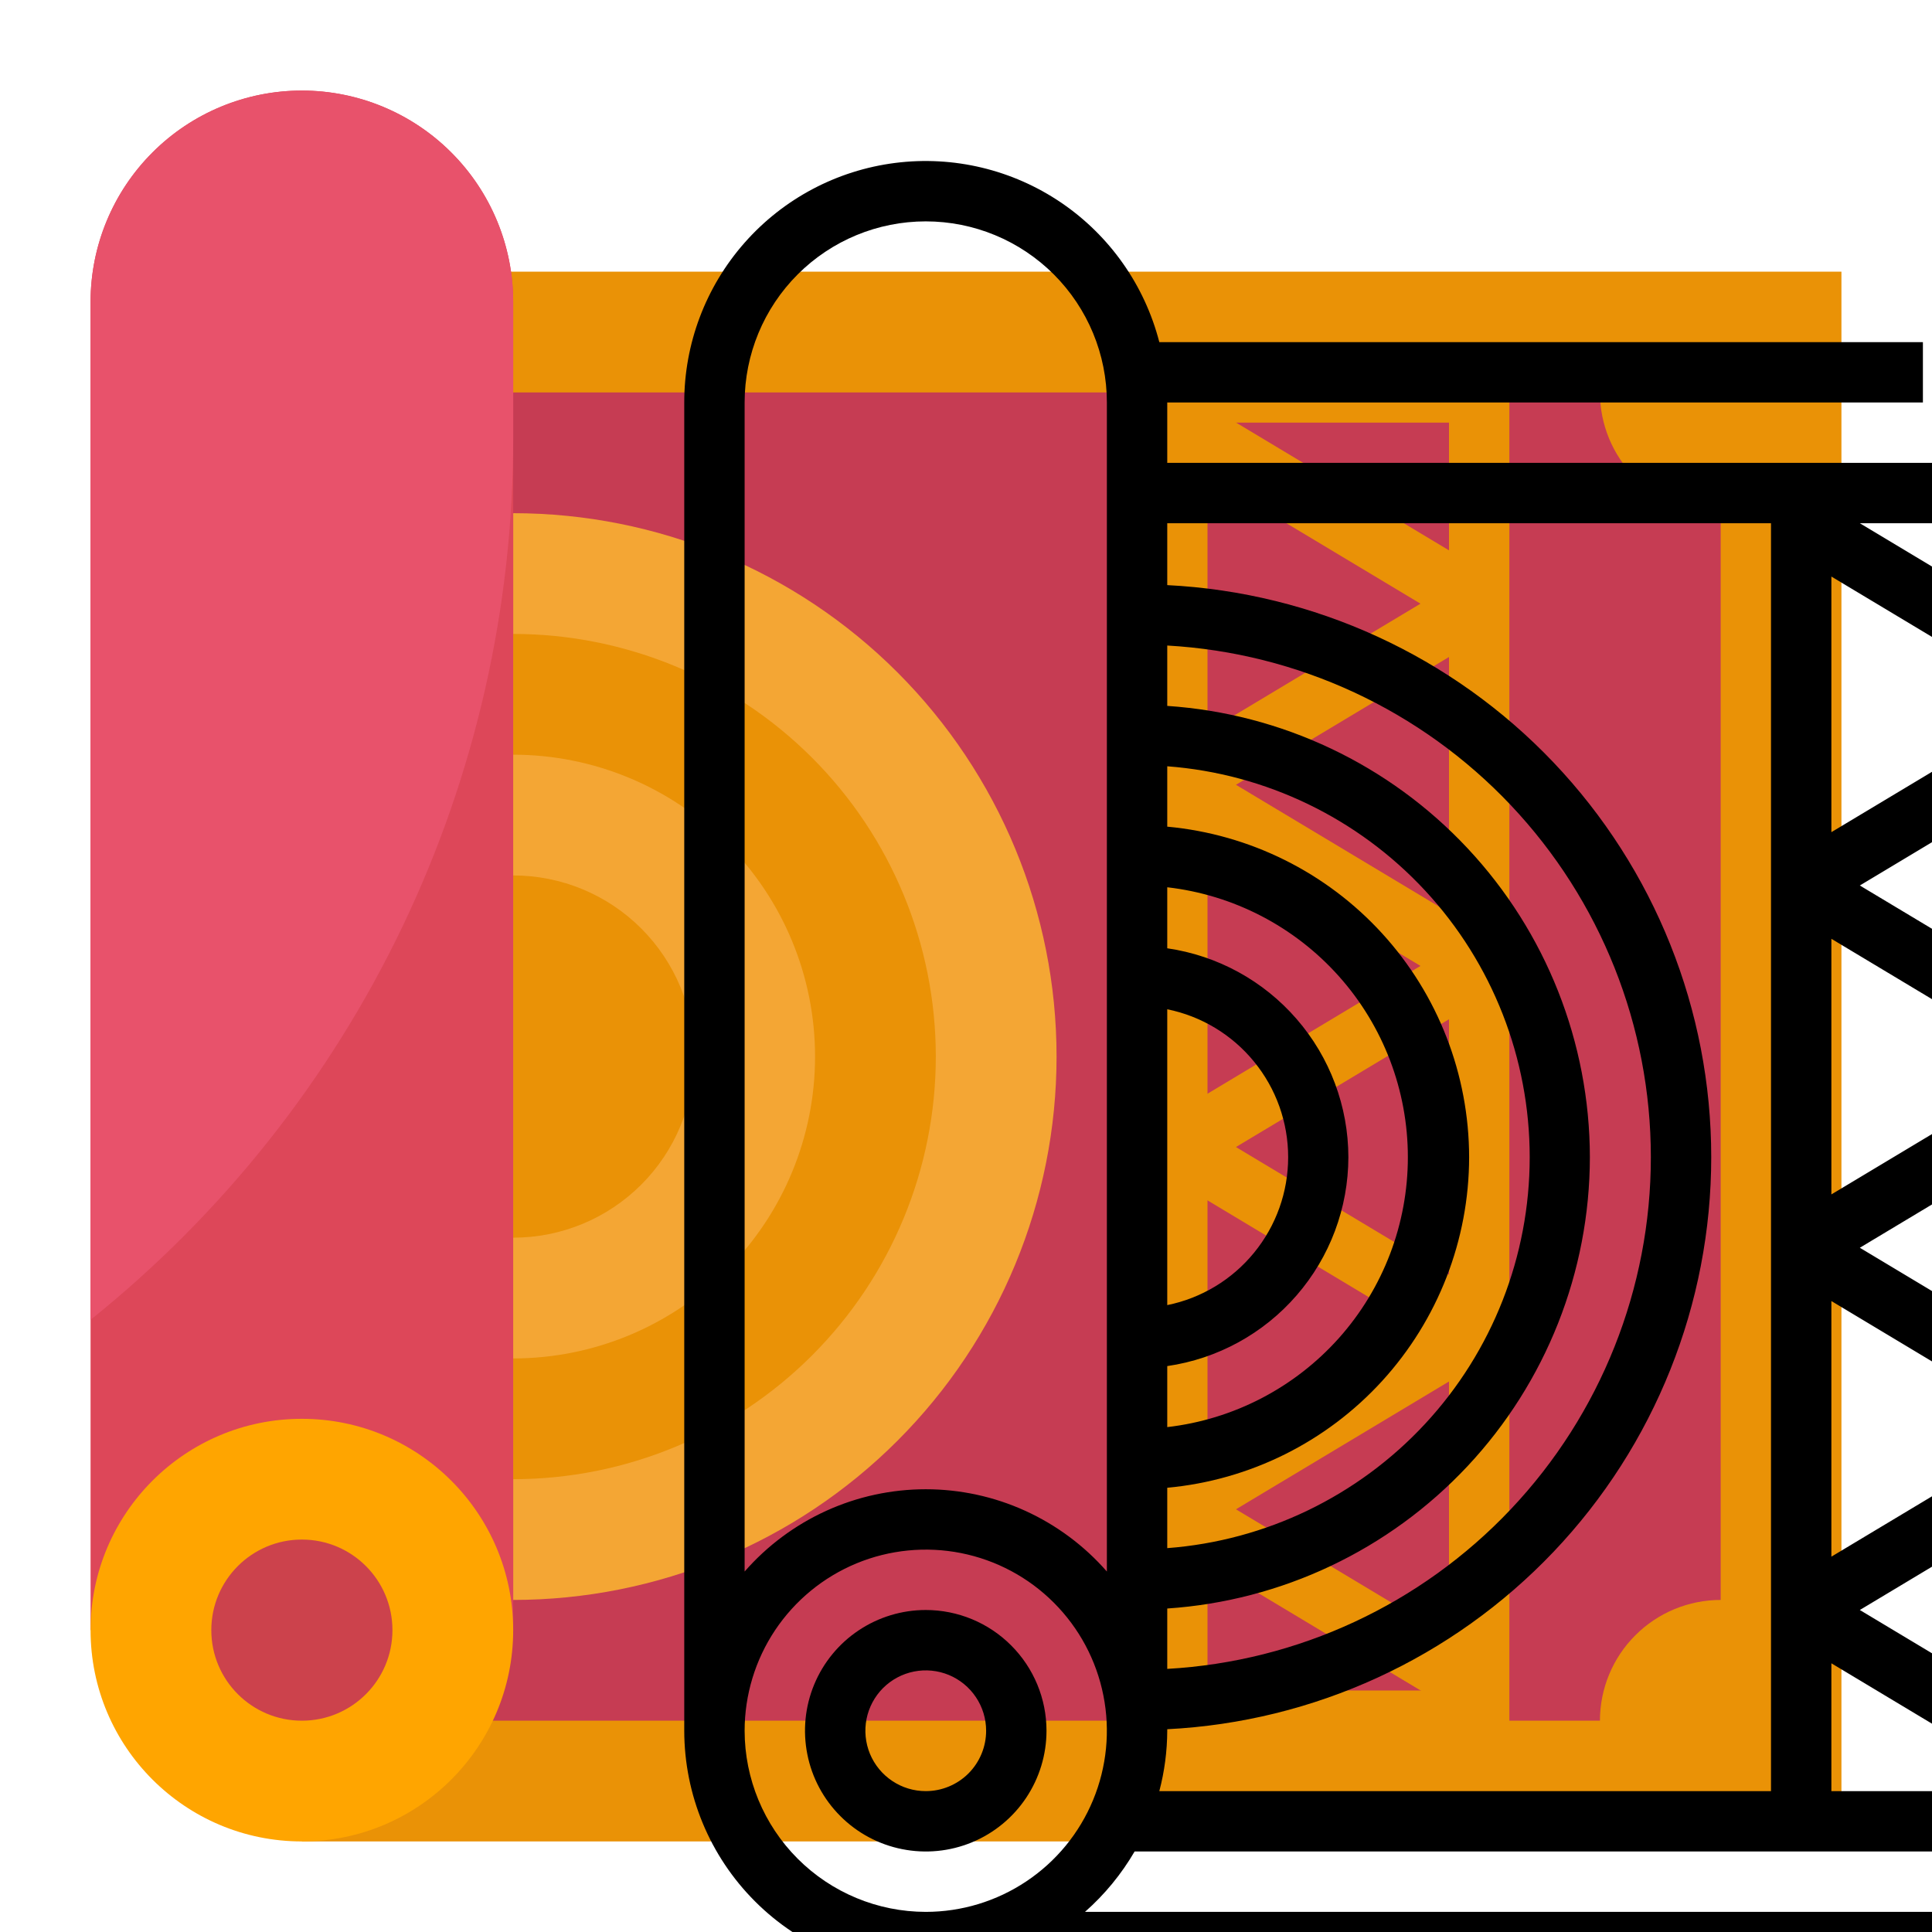
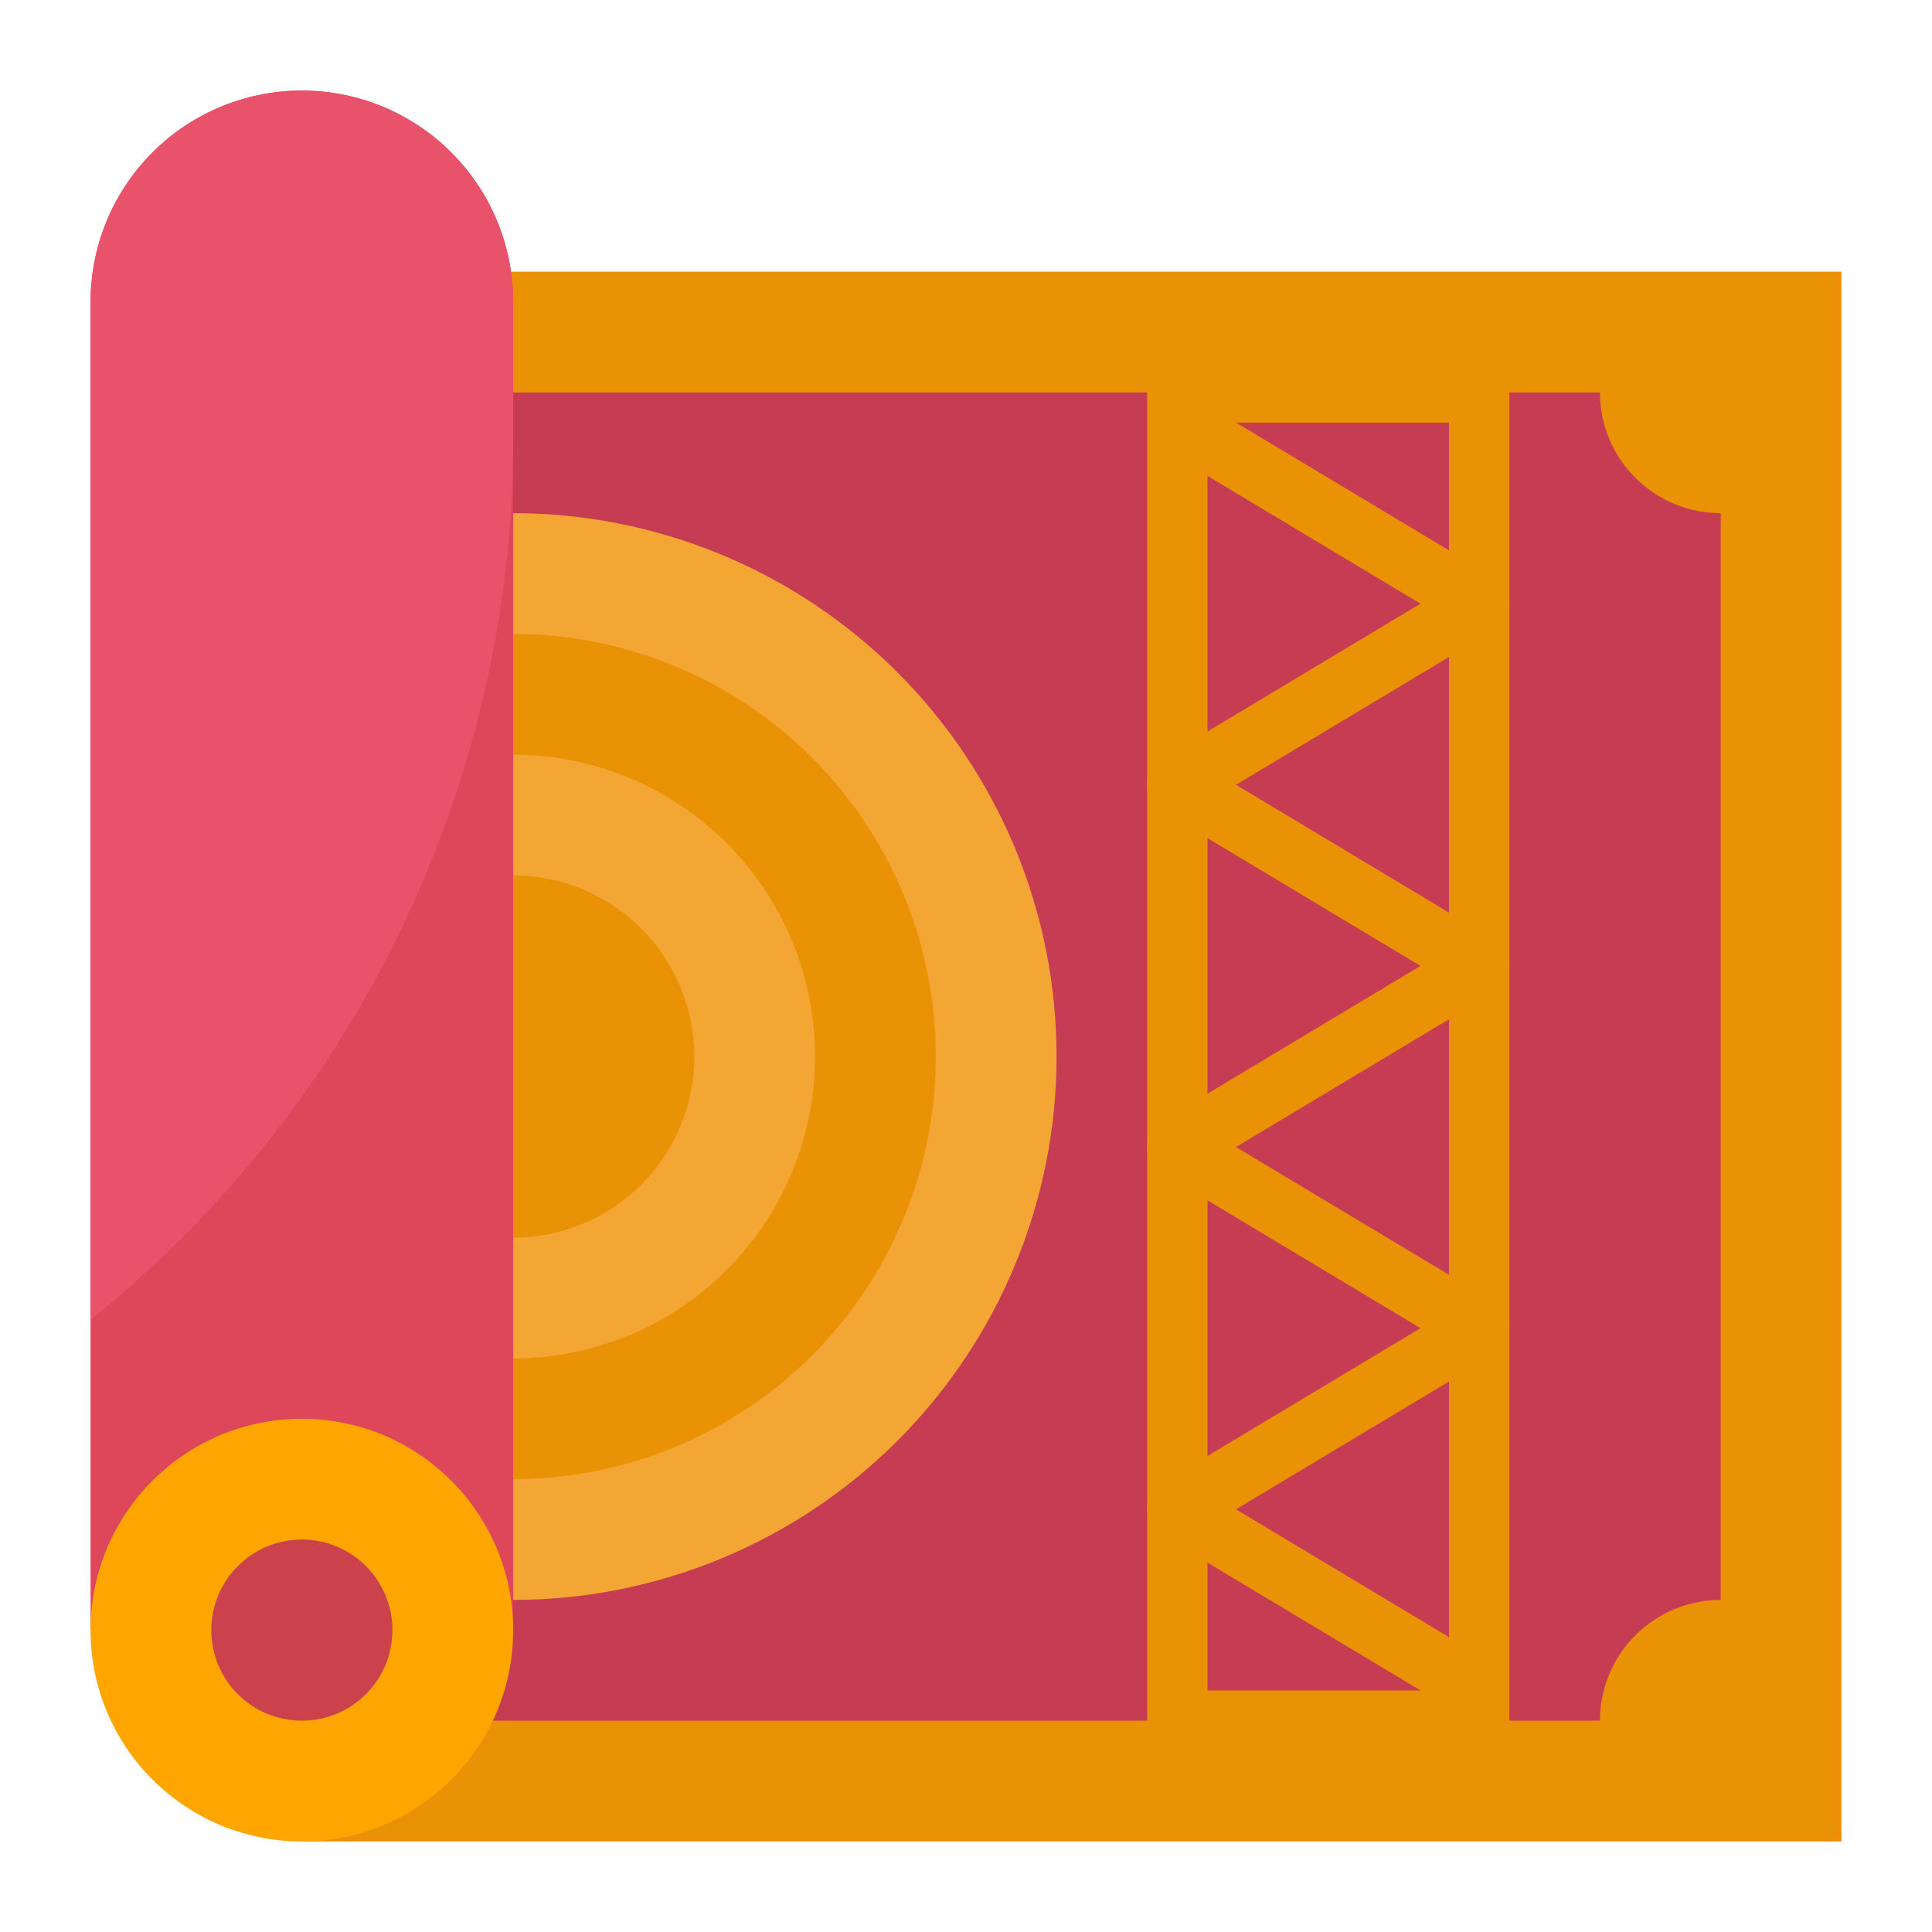
<svg xmlns="http://www.w3.org/2000/svg" width="48" height="48" viewBox="0 0 48 48" fill="none">
  <path d="M7.715 6.75H32.274H36.726H45.75V45.75H7.5" fill="#EA9206" />
  <path d="M12 42.75H39.75C39.75 41.954 40.066 41.191 40.629 40.629C41.191 40.066 41.954 39.75 42.75 39.75V12.75C41.954 12.75 41.191 12.434 40.629 11.871C40.066 11.309 39.75 10.546 39.75 9.75H12.75L12 42.75Z" fill="#C63C53" />
  <path d="M12.75 12.75C16.33 12.75 19.764 14.172 22.296 16.704C24.828 19.236 26.25 22.67 26.25 26.25C26.25 29.83 24.828 33.264 22.296 35.796C19.764 38.328 16.33 39.75 12.75 39.75" fill="#F4A634" />
  <path d="M12.75 15.75C15.535 15.75 18.206 16.856 20.175 18.825C22.144 20.794 23.25 23.465 23.25 26.25C23.25 29.035 22.144 31.706 20.175 33.675C18.206 35.644 15.535 36.75 12.75 36.75" fill="#EA9206" />
  <path d="M12.75 18.75C14.739 18.75 16.647 19.54 18.053 20.947C19.46 22.353 20.25 24.261 20.25 26.25C20.25 28.239 19.46 30.147 18.053 31.553C16.647 32.96 14.739 33.75 12.75 33.75V18.75Z" fill="#F4A634" />
  <path d="M12.75 21.75C13.944 21.75 15.088 22.224 15.932 23.068C16.776 23.912 17.25 25.056 17.25 26.25C17.25 27.444 16.776 28.588 15.932 29.432C15.088 30.276 13.944 30.75 12.75 30.75" fill="#EA9206" />
  <path d="M36.75 9.75H29.25V42.75H36.75V9.75Z" fill="#C63C53" />
  <path d="M37.5 43.5H28.5V9H37.5V43.5ZM30 42H36V10.5H30V42Z" fill="#EA9206" />
  <path d="M36.364 42.641L28.863 38.141C28.753 38.074 28.661 37.98 28.597 37.867C28.534 37.755 28.5 37.628 28.5 37.498C28.5 37.369 28.534 37.242 28.597 37.129C28.661 37.016 28.753 36.922 28.863 36.855L35.292 32.998L28.863 29.141C28.753 29.074 28.661 28.98 28.597 28.867C28.534 28.755 28.5 28.628 28.5 28.498C28.5 28.369 28.534 28.242 28.597 28.129C28.661 28.016 28.753 27.922 28.863 27.855L35.292 23.998L28.863 20.141C28.753 20.074 28.661 19.98 28.597 19.867C28.534 19.755 28.5 19.628 28.5 19.498C28.5 19.369 28.534 19.242 28.597 19.129C28.661 19.016 28.753 18.922 28.863 18.855L35.292 14.998L28.863 11.141L29.636 9.855L37.136 14.355C37.247 14.422 37.339 14.516 37.402 14.629C37.466 14.742 37.499 14.869 37.499 14.998C37.499 15.128 37.466 15.255 37.402 15.367C37.339 15.48 37.247 15.574 37.136 15.641L30.707 19.498L37.136 23.355C37.247 23.422 37.339 23.516 37.402 23.629C37.466 23.742 37.499 23.869 37.499 23.998C37.499 24.128 37.466 24.255 37.402 24.367C37.339 24.48 37.247 24.574 37.136 24.641L30.707 28.498L37.136 32.355C37.247 32.422 37.339 32.516 37.402 32.629C37.466 32.742 37.499 32.869 37.499 32.998C37.499 33.128 37.466 33.255 37.402 33.367C37.339 33.48 37.247 33.574 37.136 33.641L30.707 37.498L37.136 41.355L36.364 42.641Z" fill="#EA9206" />
  <path d="M12.75 7.5V40.5H2.25V7.5C2.25 6.108 2.803 4.772 3.788 3.788C4.772 2.803 6.108 2.25 7.5 2.25C8.892 2.25 10.228 2.803 11.212 3.788C12.197 4.772 12.75 6.108 12.75 7.5Z" fill="#DD4759" />
  <path d="M7.5 45.75C10.399 45.75 12.75 43.4 12.75 40.5C12.75 37.6 10.399 35.25 7.5 35.25C4.601 35.25 2.25 37.6 2.25 40.5C2.25 43.4 4.601 45.75 7.5 45.75Z" fill="#FFA500" />
  <path d="M7.5 42.75C8.743 42.75 9.75 41.743 9.75 40.5C9.75 39.257 8.743 38.25 7.5 38.25C6.257 38.25 5.25 39.257 5.25 40.5C5.25 41.743 6.257 42.75 7.5 42.75Z" fill="#CC424C" />
  <path d="M12.75 7.5V10.875C12.754 15.081 11.813 19.235 9.996 23.028C8.178 26.822 5.531 30.158 2.25 32.79V7.5C2.25 6.108 2.803 4.772 3.788 3.788C4.772 2.803 6.108 2.25 7.5 2.25C8.892 2.25 10.228 2.803 11.212 3.788C12.197 4.772 12.75 6.108 12.75 7.5Z" fill="#E8526B" />
-   <path d="M23 40C22.407 40 21.827 40.176 21.333 40.506C20.84 40.835 20.455 41.304 20.228 41.852C20.001 42.4 19.942 43.003 20.058 43.585C20.173 44.167 20.459 44.702 20.879 45.121C21.298 45.541 21.833 45.827 22.415 45.942C22.997 46.058 23.6 45.999 24.148 45.772C24.696 45.545 25.165 45.16 25.494 44.667C25.824 44.173 26 43.593 26 43C26 42.204 25.684 41.441 25.121 40.879C24.559 40.316 23.796 40 23 40ZM23 44.5C22.703 44.5 22.413 44.412 22.167 44.247C21.92 44.082 21.728 43.848 21.614 43.574C21.501 43.3 21.471 42.998 21.529 42.707C21.587 42.416 21.73 42.149 21.939 41.939C22.149 41.73 22.416 41.587 22.707 41.529C22.998 41.471 23.3 41.501 23.574 41.614C23.848 41.728 24.082 41.92 24.247 42.167C24.412 42.413 24.5 42.703 24.5 43C24.5 43.398 24.342 43.779 24.061 44.061C23.779 44.342 23.398 44.5 23 44.5Z" fill="black" />
-   <path d="M61.25 8.5H52.226V10H60.5V47.5H26.956C27.445 47.069 27.861 46.563 28.189 46H55.25C55.449 46 55.64 45.921 55.78 45.78C55.921 45.639 56 45.449 56 45.25C56 44.653 56.237 44.081 56.659 43.659C57.081 43.237 57.653 43 58.25 43C58.449 43 58.64 42.921 58.78 42.78C58.921 42.639 59 42.449 59 42.25V15.25C59 15.051 58.921 14.86 58.78 14.719C58.64 14.579 58.449 14.5 58.25 14.5C57.653 14.5 57.081 14.263 56.659 13.841C56.237 13.419 56 12.847 56 12.25C56 12.051 55.921 11.86 55.78 11.719C55.64 11.579 55.449 11.5 55.25 11.5H29V10H47.774V8.5H28.803C28.438 7.086 27.571 5.854 26.363 5.034C25.154 4.214 23.689 3.864 22.24 4.048C20.792 4.232 19.46 4.938 18.496 6.034C17.531 7.13 16.999 8.54 17 10V43C17.002 44.59 17.634 46.116 18.759 47.24C19.884 48.365 21.409 48.998 23 49H61.25C61.449 49 61.64 48.921 61.78 48.78C61.921 48.639 62 48.449 62 48.25V9.25C62 9.051 61.921 8.86 61.78 8.719C61.64 8.579 61.449 8.5 61.25 8.5ZM33.5 28.75C33.498 27.489 33.042 26.27 32.215 25.318C31.389 24.365 30.248 23.741 29 23.56V22.044C30.646 22.233 32.164 23.021 33.267 24.258C34.369 25.494 34.978 27.093 34.978 28.75C34.978 30.406 34.369 32.005 33.267 33.242C32.164 34.478 30.646 35.266 29 35.456V33.94C30.248 33.759 31.389 33.135 32.215 32.182C33.042 31.229 33.498 30.011 33.5 28.75ZM29 32.425V25.075C29.848 25.247 30.61 25.707 31.157 26.377C31.705 27.046 32.004 27.885 32.004 28.75C32.004 29.615 31.705 30.453 31.157 31.123C30.61 31.793 29.848 32.253 29 32.425ZM36.5 28.75C36.497 26.693 35.727 24.711 34.34 23.192C32.953 21.673 31.048 20.727 29 20.538V19.038C31.449 19.223 33.738 20.327 35.408 22.128C37.078 23.929 38.005 26.294 38.005 28.75C38.005 31.207 37.078 33.572 35.408 35.373C33.738 37.174 31.449 38.278 29 38.463V36.963C31.049 36.774 32.953 35.828 34.34 34.309C35.727 32.789 36.498 30.807 36.5 28.75ZM39.5 28.75C39.496 25.898 38.409 23.155 36.46 21.074C34.511 18.993 31.845 17.729 29 17.538V16.038C32.248 16.221 35.302 17.641 37.536 20.005C39.77 22.369 41.015 25.498 41.015 28.75C41.015 32.003 39.77 35.133 37.536 37.496C35.302 39.86 32.248 41.28 29 41.463V39.963C31.845 39.772 34.512 38.508 36.461 36.426C38.41 34.345 39.496 31.601 39.5 28.75ZM51.5 34.175L46.207 31L51.5 27.824V34.175ZM45.5 29.675V23.324L50.793 26.5L45.5 29.675ZM45.5 32.324L50.793 35.5L45.5 38.675V32.324ZM51.5 36.824V43.175L46.207 40L51.5 36.824ZM51.5 25.175L46.207 22L51.5 18.824V25.175ZM45.5 20.675V14.324L50.793 17.5L45.5 20.675ZM45.5 41.324L50.792 44.5H45.5V41.324ZM57.5 15.925V41.575C56.78 41.723 56.119 42.079 55.599 42.599C55.079 43.119 54.723 43.78 54.575 44.5H53V13H54.575C54.723 13.72 55.079 14.381 55.599 14.901C56.119 15.421 56.78 15.777 57.5 15.925ZM51.5 16.176L46.208 13H51.5V16.176ZM44 13V44.5H28.803C28.932 44.01 28.998 43.506 29 43V42.962C32.646 42.778 36.081 41.2 38.597 38.555C41.112 35.91 42.515 32.399 42.515 28.749C42.515 25.099 41.112 21.588 38.597 18.943C36.081 16.297 32.646 14.72 29 14.537V13H44ZM18.5 10C18.5 8.806 18.974 7.662 19.818 6.818C20.662 5.974 21.806 5.5 23 5.5C24.194 5.5 25.338 5.974 26.182 6.818C27.026 7.662 27.5 8.806 27.5 10V39.044C26.939 38.402 26.247 37.888 25.471 37.535C24.695 37.182 23.852 37 23 37C22.148 37 21.305 37.182 20.529 37.535C19.753 37.888 19.061 38.402 18.5 39.044V10ZM18.5 43C18.5 42.11 18.764 41.24 19.258 40.5C19.753 39.76 20.456 39.183 21.278 38.842C22.1 38.502 23.005 38.413 23.878 38.586C24.751 38.76 25.553 39.188 26.182 39.818C26.811 40.447 27.24 41.249 27.413 42.122C27.587 42.995 27.498 43.9 27.157 44.722C26.817 45.544 26.24 46.247 25.5 46.741C24.76 47.236 23.89 47.5 23 47.5C21.807 47.499 20.663 47.024 19.819 46.18C18.976 45.337 18.501 44.193 18.5 43Z" fill="black" />
</svg>
